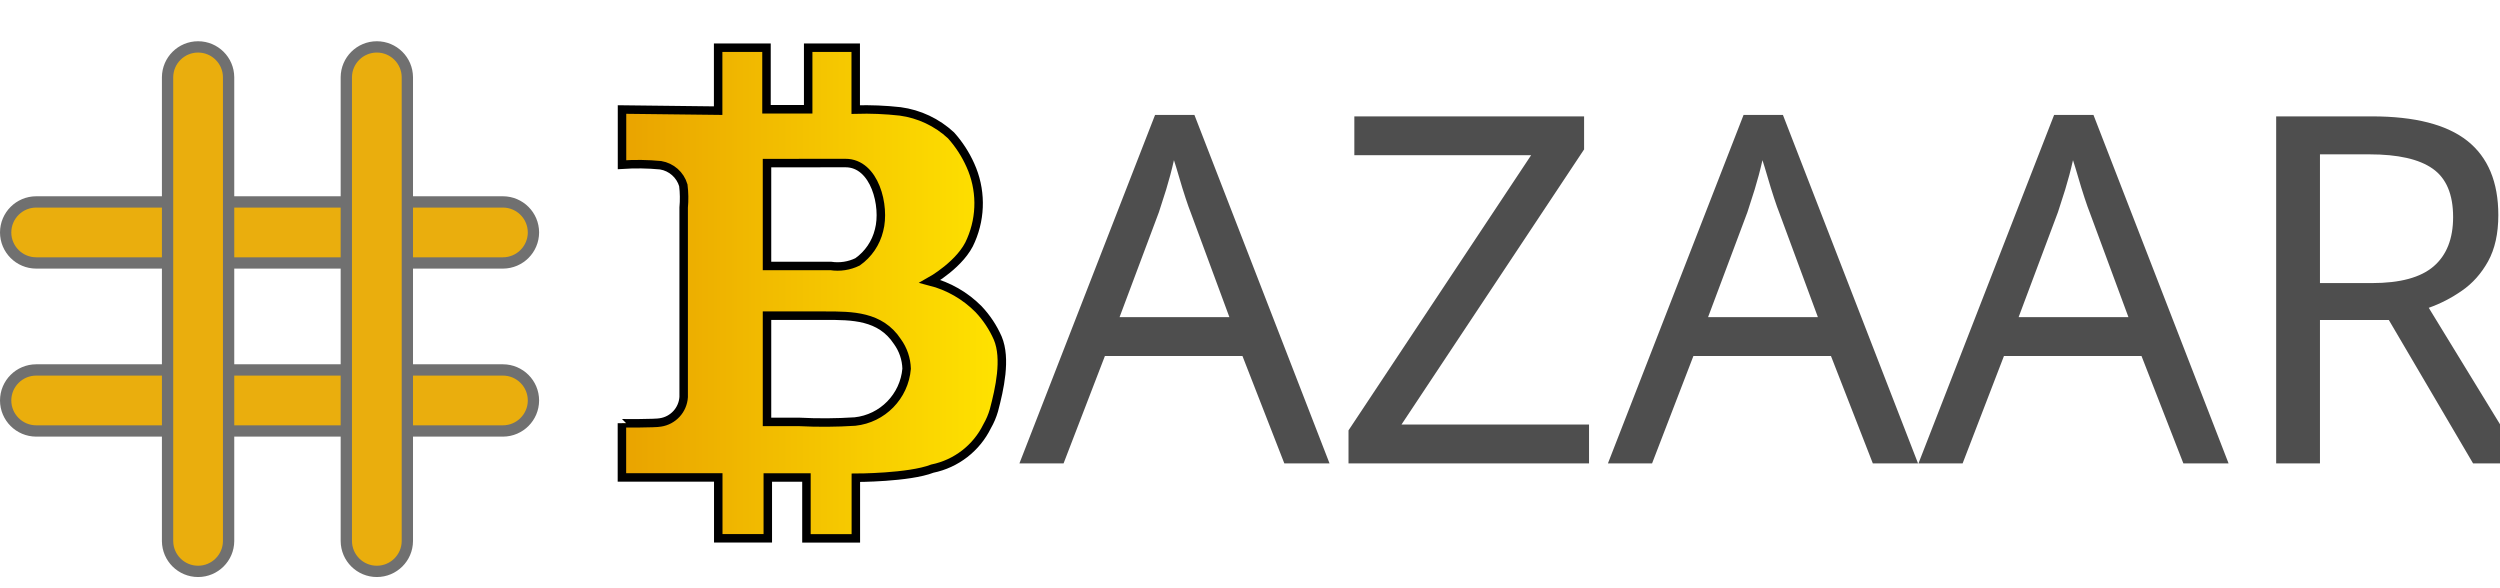
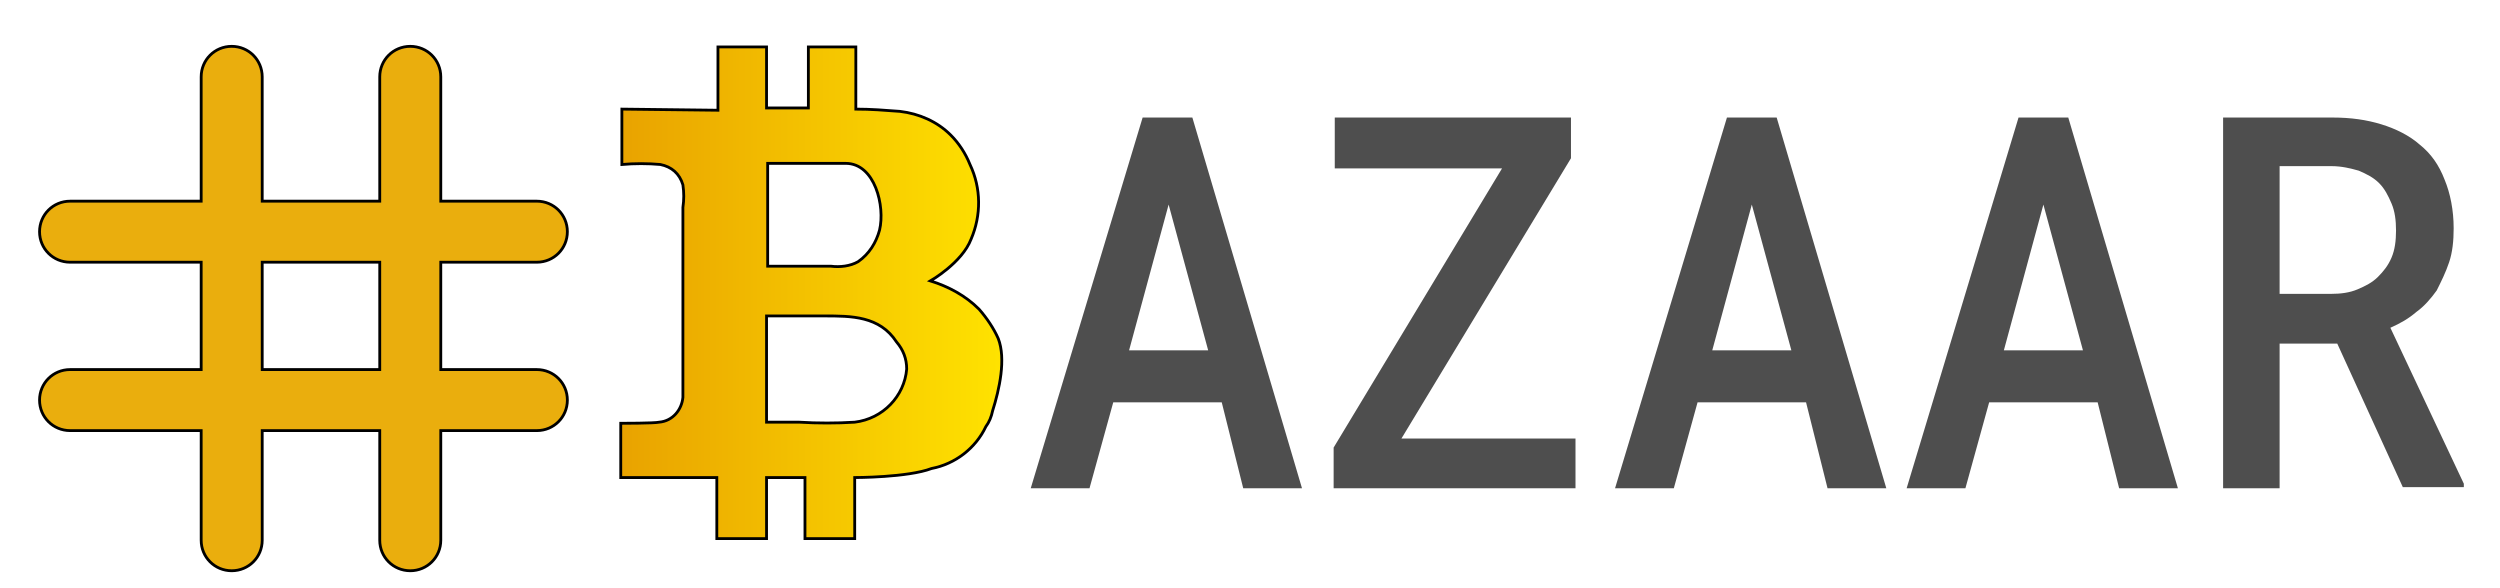
- <svg xmlns="http://www.w3.org/2000/svg" viewBox="0 0 221.198 52">
-   <defs>
-     <style>
-       .cls-1 {
-         fill: #eaae0d;
-         stroke: #707070;
-       }
- 
-       .cls-2 {
-         stroke: #000;
-         stroke-miterlimit: 10;
-         stroke-width: 0.75px;
-         fill: url(#linear-gradient);
-       }
- 
-       .cls-3 {
-         fill: #4e4e4e;
-         stroke: rgba(0,0,0,0);
-         font-size: 43px;
-         font-family: RobotoMonoForPowerline-Medium, Roboto Mono Medium for Powerline;
-         font-weight: 500;
-       }
-     </style>
-     <linearGradient id="linear-gradient" y1="0.5" x2="1" y2="0.5" gradientUnits="objectBoundingBox">
-       <stop offset="0" stop-color="#e9a300" />
-       <stop offset="1" stop-color="#ffe300" />
+ <svg xmlns="http://www.w3.org/2000/svg" version="1.1" id="Layer_1" x="0px" y="0px" viewBox="0 0 221.2 52" style="enable-background:new 0 0 221.2 52;" xml:space="preserve">
+   <style type="text/css">
+ 	.st0{fill:#4E4E4E;}
+ 	.st1{fill:url(#Path_91_1_);stroke:#000000;stroke-width:0.25;stroke-miterlimit:10;}
+ 	.st2{fill:#EAAE0D;stroke:#000000;stroke-width:0.25;stroke-miterlimit:10;}
+ </style>
+   <path class="st0" d="M108.1,35.6h-9.6l-2.1,7.6h-5.2l9.9-32.8h4.4l9.7,32.8h-5.2L108.1,35.6z M99.9,31h7l-3.5-12.9L99.9,31z" />
+   <path class="st0" d="M124,38.8h15.4v4.4h-21.4l0-3.6l14.9-24.7h-14.8v-4.5H139l0,3.6L124,38.8z" />
+   <path class="st0" d="M159.8,35.6h-9.6l-2.1,7.6h-5.2l9.9-32.8h4.4l9.7,32.8h-5.2L159.8,35.6z M151.5,31h7L155,18.1L151.5,31z" />
+   <path class="st0" d="M185.6,35.6H176l-2.1,7.6h-5.2l9.9-32.8h4.4l9.7,32.8h-5.2L185.6,35.6z M177.3,31h7l-3.5-12.9L177.3,31z" />
+   <path class="st0" d="M206.8,30.4h-5.1v12.8h-5V10.4h9.7c1.6,0,3,0.2,4.3,0.6c1.3,0.4,2.5,1,3.4,1.8c1,0.8,1.7,1.8,2.2,3.1  c0.5,1.2,0.8,2.7,0.8,4.3c0,1.1-0.1,2.1-0.4,3c-0.3,0.9-0.7,1.7-1.1,2.5c-0.5,0.7-1.1,1.4-1.8,1.9c-0.7,0.6-1.4,1-2.3,1.4l6.5,13.8  v0.3h-5.4L206.8,30.4z M201.7,26h4.6c0.8,0,1.6-0.1,2.3-0.4c0.7-0.3,1.3-0.6,1.8-1.1c0.5-0.5,0.9-1,1.2-1.7c0.3-0.7,0.4-1.5,0.4-2.4  c0-0.9-0.1-1.7-0.4-2.4c-0.3-0.7-0.6-1.3-1.1-1.8s-1.1-0.8-1.8-1.1c-0.7-0.2-1.5-0.4-2.4-0.4h-4.6V26z" />
+   <g id="Layer_1-2_1_" transform="translate(431.524 1081.254)">
+     <linearGradient id="Path_91_1_" gradientUnits="userSpaceOnUse" x1="-619.753" y1="-667.254" x2="-618.753" y2="-667.254" gradientTransform="matrix(33.617 0 0 -43.414 20457.756 -30023.473)">
+       <stop offset="0" style="stop-color:#E9A300" />
+       <stop offset="1" style="stop-color:#FFE300" />
    </linearGradient>
-   </defs>
-   <g id="Group_370" data-name="Group 370" transform="translate(-376.5 -1077.033)">
-     <path id="Path_92" data-name="Path 92" class="cls-1" d="M46.7,47.947h0a2.706,2.706,0,0,0-2.7-2.7H2.7a2.706,2.706,0,0,0-2.7,2.7H0a2.706,2.706,0,0,0,2.7,2.7H44.007A2.708,2.708,0,0,0,46.7,47.947Z" transform="translate(377 1049.652)" />
-     <path id="Path_93" data-name="Path 93" class="cls-1" d="M46.7,98.907h0a2.706,2.706,0,0,0-2.7-2.7H2.7a2.706,2.706,0,0,0-2.7,2.7H0a2.706,2.706,0,0,0,2.7,2.7H44.007A2.706,2.706,0,0,0,46.7,98.907Z" transform="translate(377 1013.558)" />
-     <g id="Layer_1-2_1_" transform="translate(431.524 1081.254)">
-       <path id="Path_91" data-name="Path 91" class="cls-2" d="M215.116,26.076a8.97,8.97,0,0,0-1.7-2.563,9.291,9.291,0,0,0-4.287-2.459s2.793-1.552,3.626-3.654a8.188,8.188,0,0,0-.06-6.622,10.177,10.177,0,0,0-1.712-2.64,8.235,8.235,0,0,0-4.5-2.123,28.259,28.259,0,0,0-3.934-.161V.38h-4.206V5.827h-3.688V.38h-4.278V5.949l-8.506-.1v4.882a21.179,21.179,0,0,1,3.416.048,2.524,2.524,0,0,1,2.009,1.775,9.236,9.236,0,0,1,.03,1.974V31.288a2.424,2.424,0,0,1-2.063,2.248c-.377.089-3.4.086-3.4.068v4.8h8.524v5.385h4.383V38.409h3.419v5.385h4.371V38.43s4.691,0,6.772-.809a6.944,6.944,0,0,0,4.844-3.746,6.292,6.292,0,0,0,.6-1.409C215.272,30.589,215.885,27.9,215.116,26.076ZM201.643,10.585c2.6-.006,3.542,3.821,2.97,5.947a4.809,4.809,0,0,1-1.9,2.795,4.02,4.02,0,0,1-2.377.363H194.7v-9.1Q198.172,10.595,201.643,10.585Zm5.41,18.2a5.136,5.136,0,0,1-4.569,4.671,42.61,42.61,0,0,1-4.931.033H194.7v-9.4h5.146c2.377,0,4.883,0,6.389,2.289A4.3,4.3,0,0,1,207.053,28.785Z" transform="translate(-181.86 -0.38)" />
-     </g>
-     <text id="AZAAR" class="cls-3" transform="translate(466.698 1118.033)">
-       <tspan x="0" y="0">AZAAR</tspan>
-     </text>
-     <path id="Path_94" data-name="Path 94" class="cls-1" d="M50.557,48.765h0a2.7,2.7,0,0,0,2.7-2.68V5.04a2.7,2.7,0,0,0-2.7-2.68h0a2.7,2.7,0,0,0-2.7,2.68V46.085A2.7,2.7,0,0,0,50.557,48.765Z" transform="translate(343.469 1078.823)" />
-     <path id="Path_95" data-name="Path 95" class="cls-1" d="M103.387,48.765h0a2.7,2.7,0,0,0,2.7-2.68V5.04a2.7,2.7,0,0,0-2.7-2.68h0a2.7,2.7,0,0,0-2.7,2.68V46.085A2.7,2.7,0,0,0,103.387,48.765Z" transform="translate(306.455 1078.823)" />
+     <path id="Path_91" class="st1" d="M-343.2-1051.3c-0.4-0.9-1-1.8-1.7-2.6c-1.2-1.2-2.7-2-4.3-2.5c0,0,2.8-1.6,3.6-3.7   c0.9-2.1,0.9-4.5-0.1-6.6c-0.4-1-1-1.9-1.7-2.6c-1.2-1.2-2.8-1.9-4.5-2.1c-1.3-0.1-2.6-0.2-3.9-0.2v-5.5h-4.2v5.4h-3.7v-5.4h-4.3   v5.6l-8.5-0.1v4.9c1.1-0.1,2.3-0.1,3.4,0c1,0.2,1.7,0.8,2,1.8c0.1,0.7,0.1,1.3,0,2v16.8c-0.1,1.1-0.9,2.1-2.1,2.2   c-0.4,0.1-3.4,0.1-3.4,0.1v4.8h8.5v5.4h4.4v-5.4h3.4v5.4h4.4v-5.4c0,0,4.7,0,6.8-0.8c2.1-0.4,3.9-1.8,4.8-3.7   c0.3-0.4,0.5-0.9,0.6-1.4C-343.1-1046.8-342.5-1049.5-343.2-1051.3z M-356.7-1066.8c2.6,0,3.5,3.8,3,5.9c-0.3,1.1-0.9,2.1-1.9,2.8   c-0.7,0.4-1.6,0.5-2.4,0.4h-5.6v-9.1C-361.3-1066.8-359-1066.8-356.7-1066.8z M-351.3-1048.6c-0.2,2.4-2.1,4.4-4.6,4.7   c-1.6,0.1-3.3,0.1-4.9,0h-2.9v-9.4h5.1c2.4,0,4.9,0,6.4,2.3C-351.6-1050.3-351.3-1049.5-351.3-1048.6L-351.3-1048.6z" />
  </g>
+   <path class="st2" d="M47.5,32.7H39v-9.5h8.5c1.5,0,2.7-1.2,2.7-2.7c0-1.5-1.2-2.7-2.7-2.7H39v-11c0-1.5-1.2-2.7-2.7-2.7  s-2.7,1.2-2.7,2.7v11H23.2v-11c0-1.5-1.2-2.7-2.7-2.7s-2.7,1.2-2.7,2.7v11H6.2c-1.5,0-2.7,1.2-2.7,2.7c0,1.5,1.2,2.7,2.7,2.7h11.6  v9.5H6.2c-1.5,0-2.7,1.2-2.7,2.7c0,1.5,1.2,2.7,2.7,2.7h11.6v9.7c0,1.5,1.2,2.7,2.7,2.7s2.7-1.2,2.7-2.7v-9.7h10.4v9.7  c0,1.5,1.2,2.7,2.7,2.7s2.7-1.2,2.7-2.7v-9.7h8.5c1.5,0,2.7-1.2,2.7-2.7C50.2,33.9,49,32.7,47.5,32.7z M23.2,32.7v-9.5h10.4v9.5  H23.2z" />
</svg>
